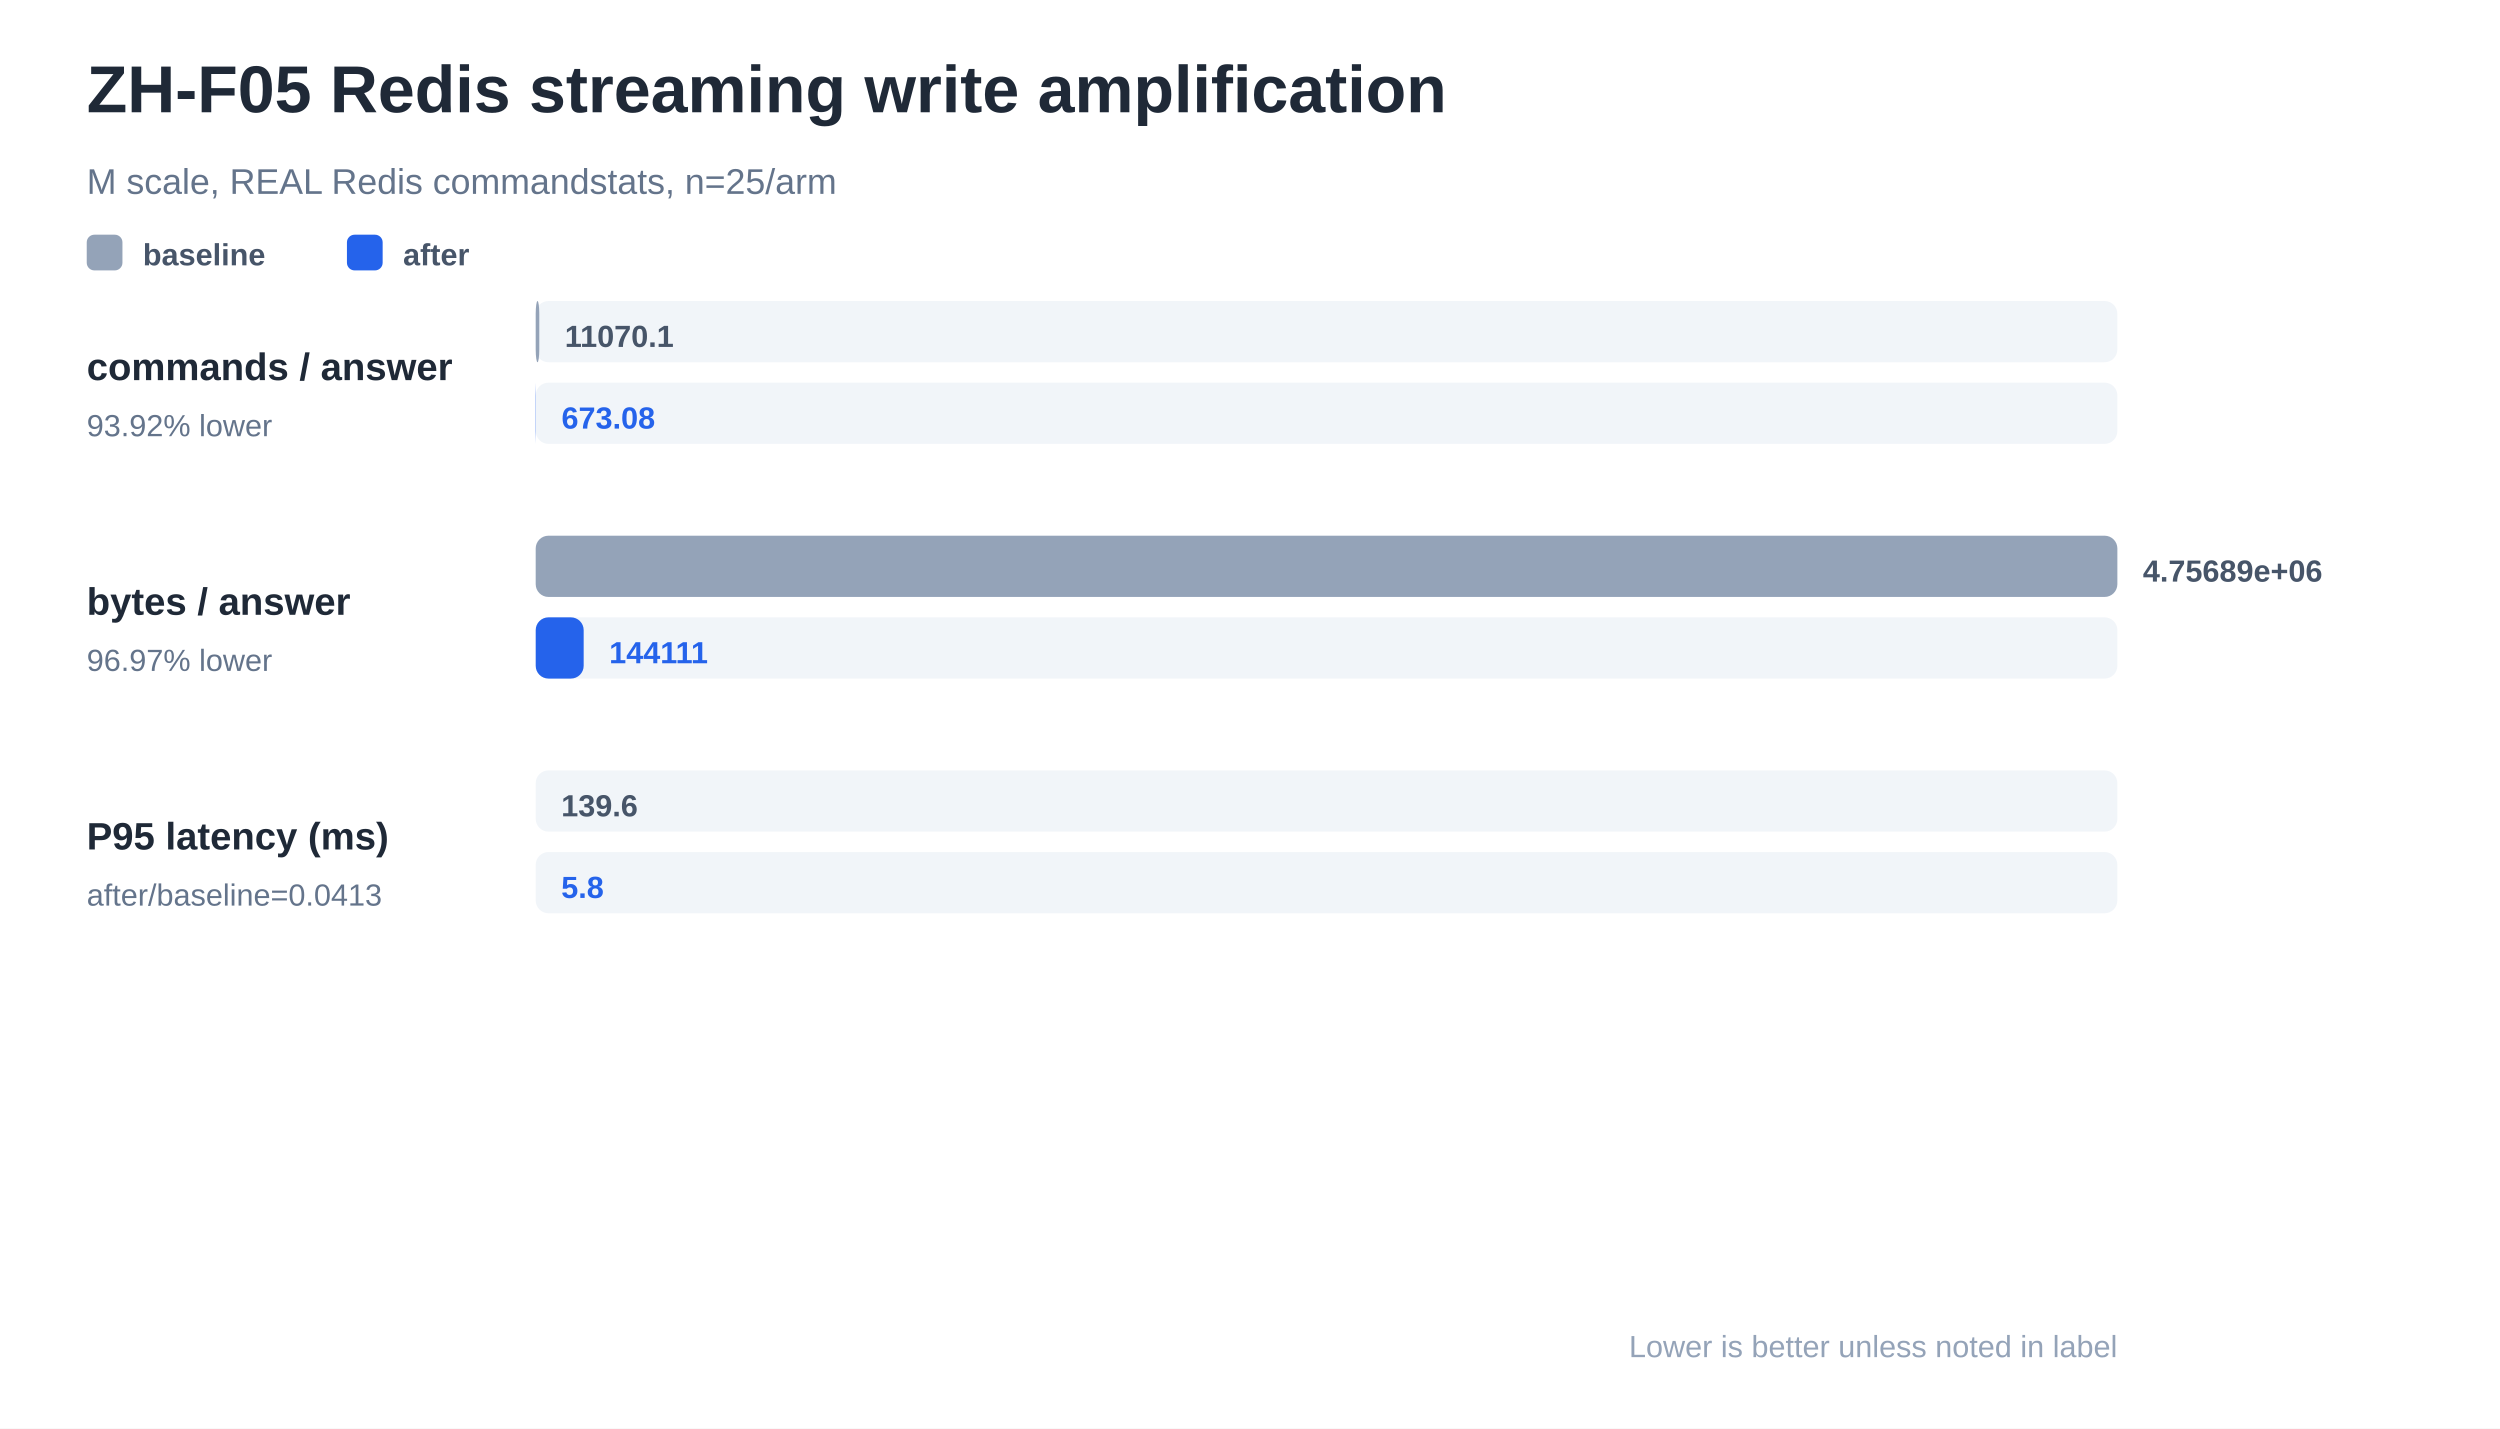
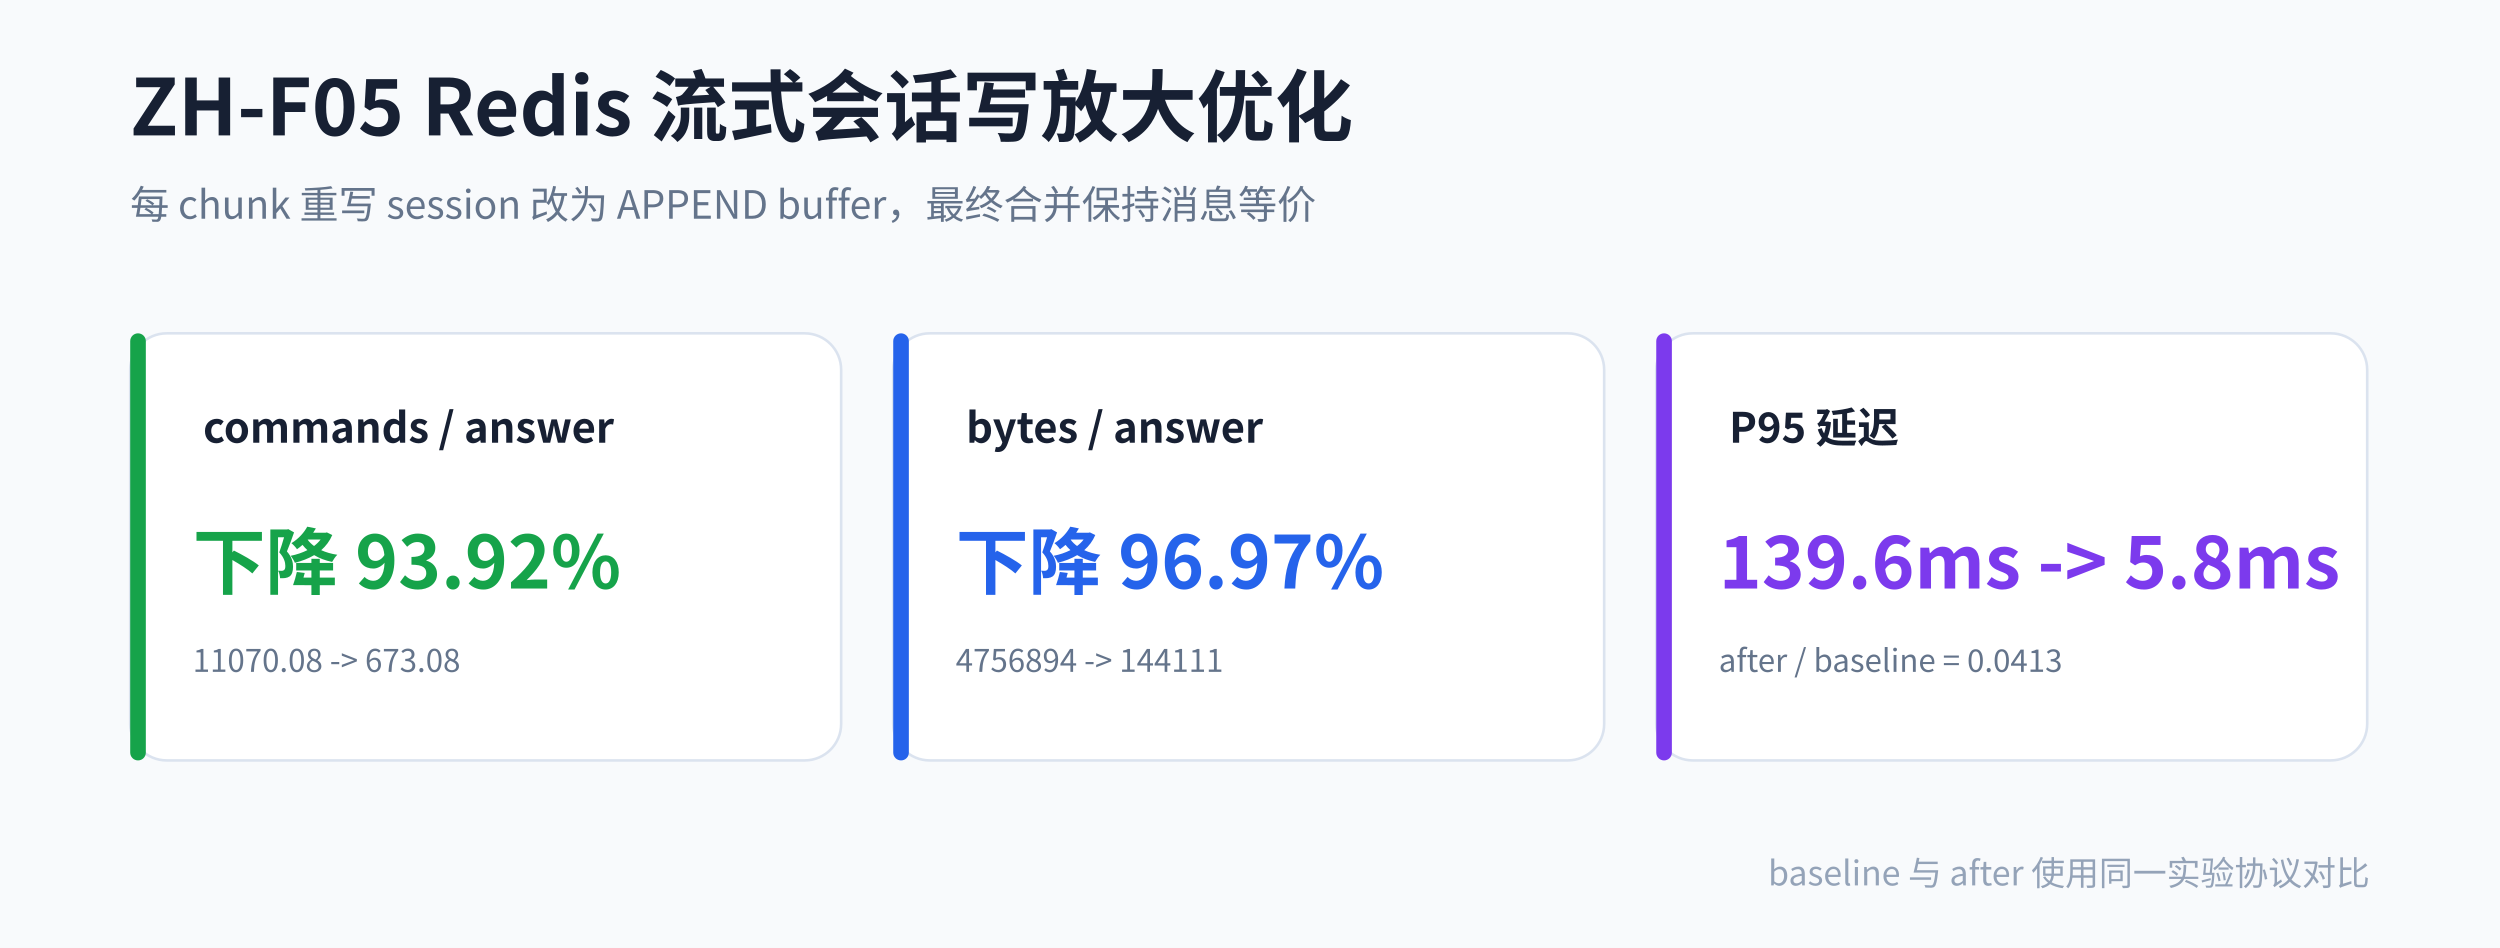
- <svg xmlns="http://www.w3.org/2000/svg" width="980" height="560" viewBox="0 0 980 560">
-   <rect width="100%" height="100%" fill="#ffffff" />
-   <text x="34.0" y="44.0" font-family="Arial, sans-serif" font-size="26" font-weight="700" text-anchor="start" fill="#1f2937">ZH-F05 Redis streaming write amplification</text>
-   <text x="34.0" y="76.0" font-family="Arial, sans-serif" font-size="14" font-weight="400" text-anchor="start" fill="#64748b">M scale, REAL Redis commandstats, n=25/arm</text>
-   <rect x="34" y="92" width="14" height="14" rx="3" fill="#94a3b8" />
-   <text x="56.0" y="104.0" font-family="Arial, sans-serif" font-size="12" font-weight="600" text-anchor="start" fill="#475569">baseline</text>
-   <rect x="136" y="92" width="14" height="14" rx="3" fill="#2563eb" />
-   <text x="158.0" y="104.0" font-family="Arial, sans-serif" font-size="12" font-weight="600" text-anchor="start" fill="#475569">after</text>
-   <text x="34.0" y="149.0" font-family="Arial, sans-serif" font-size="15" font-weight="700" text-anchor="start" fill="#1f2937">commands / answer</text>
-   <text x="34.0" y="171.0" font-family="Arial, sans-serif" font-size="12" font-weight="400" text-anchor="start" fill="#64748b">93.92% lower</text>
-   <rect x="210" y="118" width="620" height="24" rx="5" fill="#f1f5f9" />
-   <rect x="210" y="118" width="1.4" height="24" rx="5" fill="#94a3b8" />
-   <text x="221.4" y="136.0" font-family="Arial, sans-serif" font-size="12" font-weight="600" text-anchor="start" fill="#475569">11070.1</text>
-   <rect x="210" y="150" width="620" height="24" rx="5" fill="#f1f5f9" />
-   <rect x="210" y="150" width="0.1" height="24" rx="5" fill="#2563eb" />
-   <text x="220.1" y="168.0" font-family="Arial, sans-serif" font-size="12" font-weight="700" text-anchor="start" fill="#2563eb">673.08</text>
-   <text x="34.0" y="241.0" font-family="Arial, sans-serif" font-size="15" font-weight="700" text-anchor="start" fill="#1f2937">bytes / answer</text>
-   <text x="34.0" y="263.0" font-family="Arial, sans-serif" font-size="12" font-weight="400" text-anchor="start" fill="#64748b">96.97% lower</text>
-   <rect x="210" y="210" width="620" height="24" rx="5" fill="#f1f5f9" />
-   <rect x="210" y="210" width="620.0" height="24" rx="5" fill="#94a3b8" />
-   <text x="840.0" y="228.0" font-family="Arial, sans-serif" font-size="12" font-weight="600" text-anchor="start" fill="#475569">4.75689e+06</text>
-   <rect x="210" y="242" width="620" height="24" rx="5" fill="#f1f5f9" />
-   <rect x="210" y="242" width="18.8" height="24" rx="5" fill="#2563eb" />
-   <text x="238.8" y="260.0" font-family="Arial, sans-serif" font-size="12" font-weight="700" text-anchor="start" fill="#2563eb">144111</text>
-   <text x="34.0" y="333.0" font-family="Arial, sans-serif" font-size="15" font-weight="700" text-anchor="start" fill="#1f2937">P95 latency (ms)</text>
-   <text x="34.0" y="355.0" font-family="Arial, sans-serif" font-size="12" font-weight="400" text-anchor="start" fill="#64748b">after/baseline=0.0413</text>
-   <rect x="210" y="302" width="620" height="24" rx="5" fill="#f1f5f9" />
-   <rect x="210" y="302" width="0.0" height="24" rx="5" fill="#94a3b8" />
-   <text x="220.0" y="320.0" font-family="Arial, sans-serif" font-size="12" font-weight="600" text-anchor="start" fill="#475569">139.6</text>
-   <rect x="210" y="334" width="620" height="24" rx="5" fill="#f1f5f9" />
-   <rect x="210" y="334" width="0.0" height="24" rx="5" fill="#2563eb" />
-   <text x="220.0" y="352.0" font-family="Arial, sans-serif" font-size="12" font-weight="700" text-anchor="start" fill="#2563eb">5.8</text>
-   <text x="830.0" y="532.0" font-family="Arial, sans-serif" font-size="12" font-weight="400" text-anchor="end" fill="#94a3b8">Lower is better unless noted in label</text>
+ <svg xmlns="http://www.w3.org/2000/svg" width="960" height="364" viewBox="0 0 960 364">
+   <rect width="100%" height="100%" fill="#f8fafc" />
+   <text x="50" y="52" font-family="Microsoft YaHei, Noto Sans CJK SC, PingFang SC, Arial, sans-serif" font-size="30" font-weight="800" fill="#172033" text-anchor="start">ZH-F05 Redis 流式会话写放大优化</text>
+   <text x="50" y="84" font-family="Microsoft YaHei, Noto Sans CJK SC, PingFang SC, Arial, sans-serif" font-size="15" font-weight="400" fill="#64748b" text-anchor="start">每 chunk 重写 session 改为 APPEND buffer，最终合并保持消息等价</text>
+   <rect x="50" y="128" width="273" height="164" rx="14" fill="#ffffff" stroke="#dbe3ef" />
+   <rect x="50" y="128" width="6" height="164" rx="3" fill="#16a34a" />
+   <text x="78" y="170" font-family="Microsoft YaHei, Noto Sans CJK SC, PingFang SC, Arial, sans-serif" font-size="16" font-weight="700" fill="#172033" text-anchor="start">commands / answer</text>
+   <text x="74" y="226" font-family="Microsoft YaHei, Noto Sans CJK SC, PingFang SC, Arial, sans-serif" font-size="28" font-weight="800" fill="#16a34a" text-anchor="start">下降 93.92%</text>
+   <text x="74" y="258" font-family="Microsoft YaHei, Noto Sans CJK SC, PingFang SC, Arial, sans-serif" font-size="12" font-weight="400" fill="#64748b" text-anchor="start">11070.08 -&gt; 673.08</text>
+   <rect x="343" y="128" width="273" height="164" rx="14" fill="#ffffff" stroke="#dbe3ef" />
+   <rect x="343" y="128" width="6" height="164" rx="3" fill="#2563eb" />
+   <text x="371" y="170" font-family="Microsoft YaHei, Noto Sans CJK SC, PingFang SC, Arial, sans-serif" font-size="16" font-weight="700" fill="#172033" text-anchor="start">bytes / answer</text>
+   <text x="367" y="226" font-family="Microsoft YaHei, Noto Sans CJK SC, PingFang SC, Arial, sans-serif" font-size="28" font-weight="800" fill="#2563eb" text-anchor="start">下降 96.97%</text>
+   <text x="367" y="258" font-family="Microsoft YaHei, Noto Sans CJK SC, PingFang SC, Arial, sans-serif" font-size="12" font-weight="400" fill="#64748b" text-anchor="start">4756894 -&gt; 144111</text>
+   <rect x="636" y="128" width="273" height="164" rx="14" fill="#ffffff" stroke="#dbe3ef" />
+   <rect x="636" y="128" width="6" height="164" rx="3" fill="#7c3aed" />
+   <text x="664" y="170" font-family="Microsoft YaHei, Noto Sans CJK SC, PingFang SC, Arial, sans-serif" font-size="16" font-weight="700" fill="#172033" text-anchor="start">P95 延迟</text>
+   <text x="660" y="226" font-family="Microsoft YaHei, Noto Sans CJK SC, PingFang SC, Arial, sans-serif" font-size="28" font-weight="800" fill="#7c3aed" text-anchor="start">139.6ms -&gt; 5.8ms</text>
+   <text x="660" y="258" font-family="Microsoft YaHei, Noto Sans CJK SC, PingFang SC, Arial, sans-serif" font-size="12" font-weight="400" fill="#64748b" text-anchor="start">after / baseline = 0.0413</text>
+   <text x="910" y="340" font-family="Microsoft YaHei, Noto Sans CJK SC, PingFang SC, Arial, sans-serif" font-size="13" font-weight="400" fill="#94a3b8" text-anchor="end">baseline 与 after 使用同一实验协议对比</text>
</svg>
